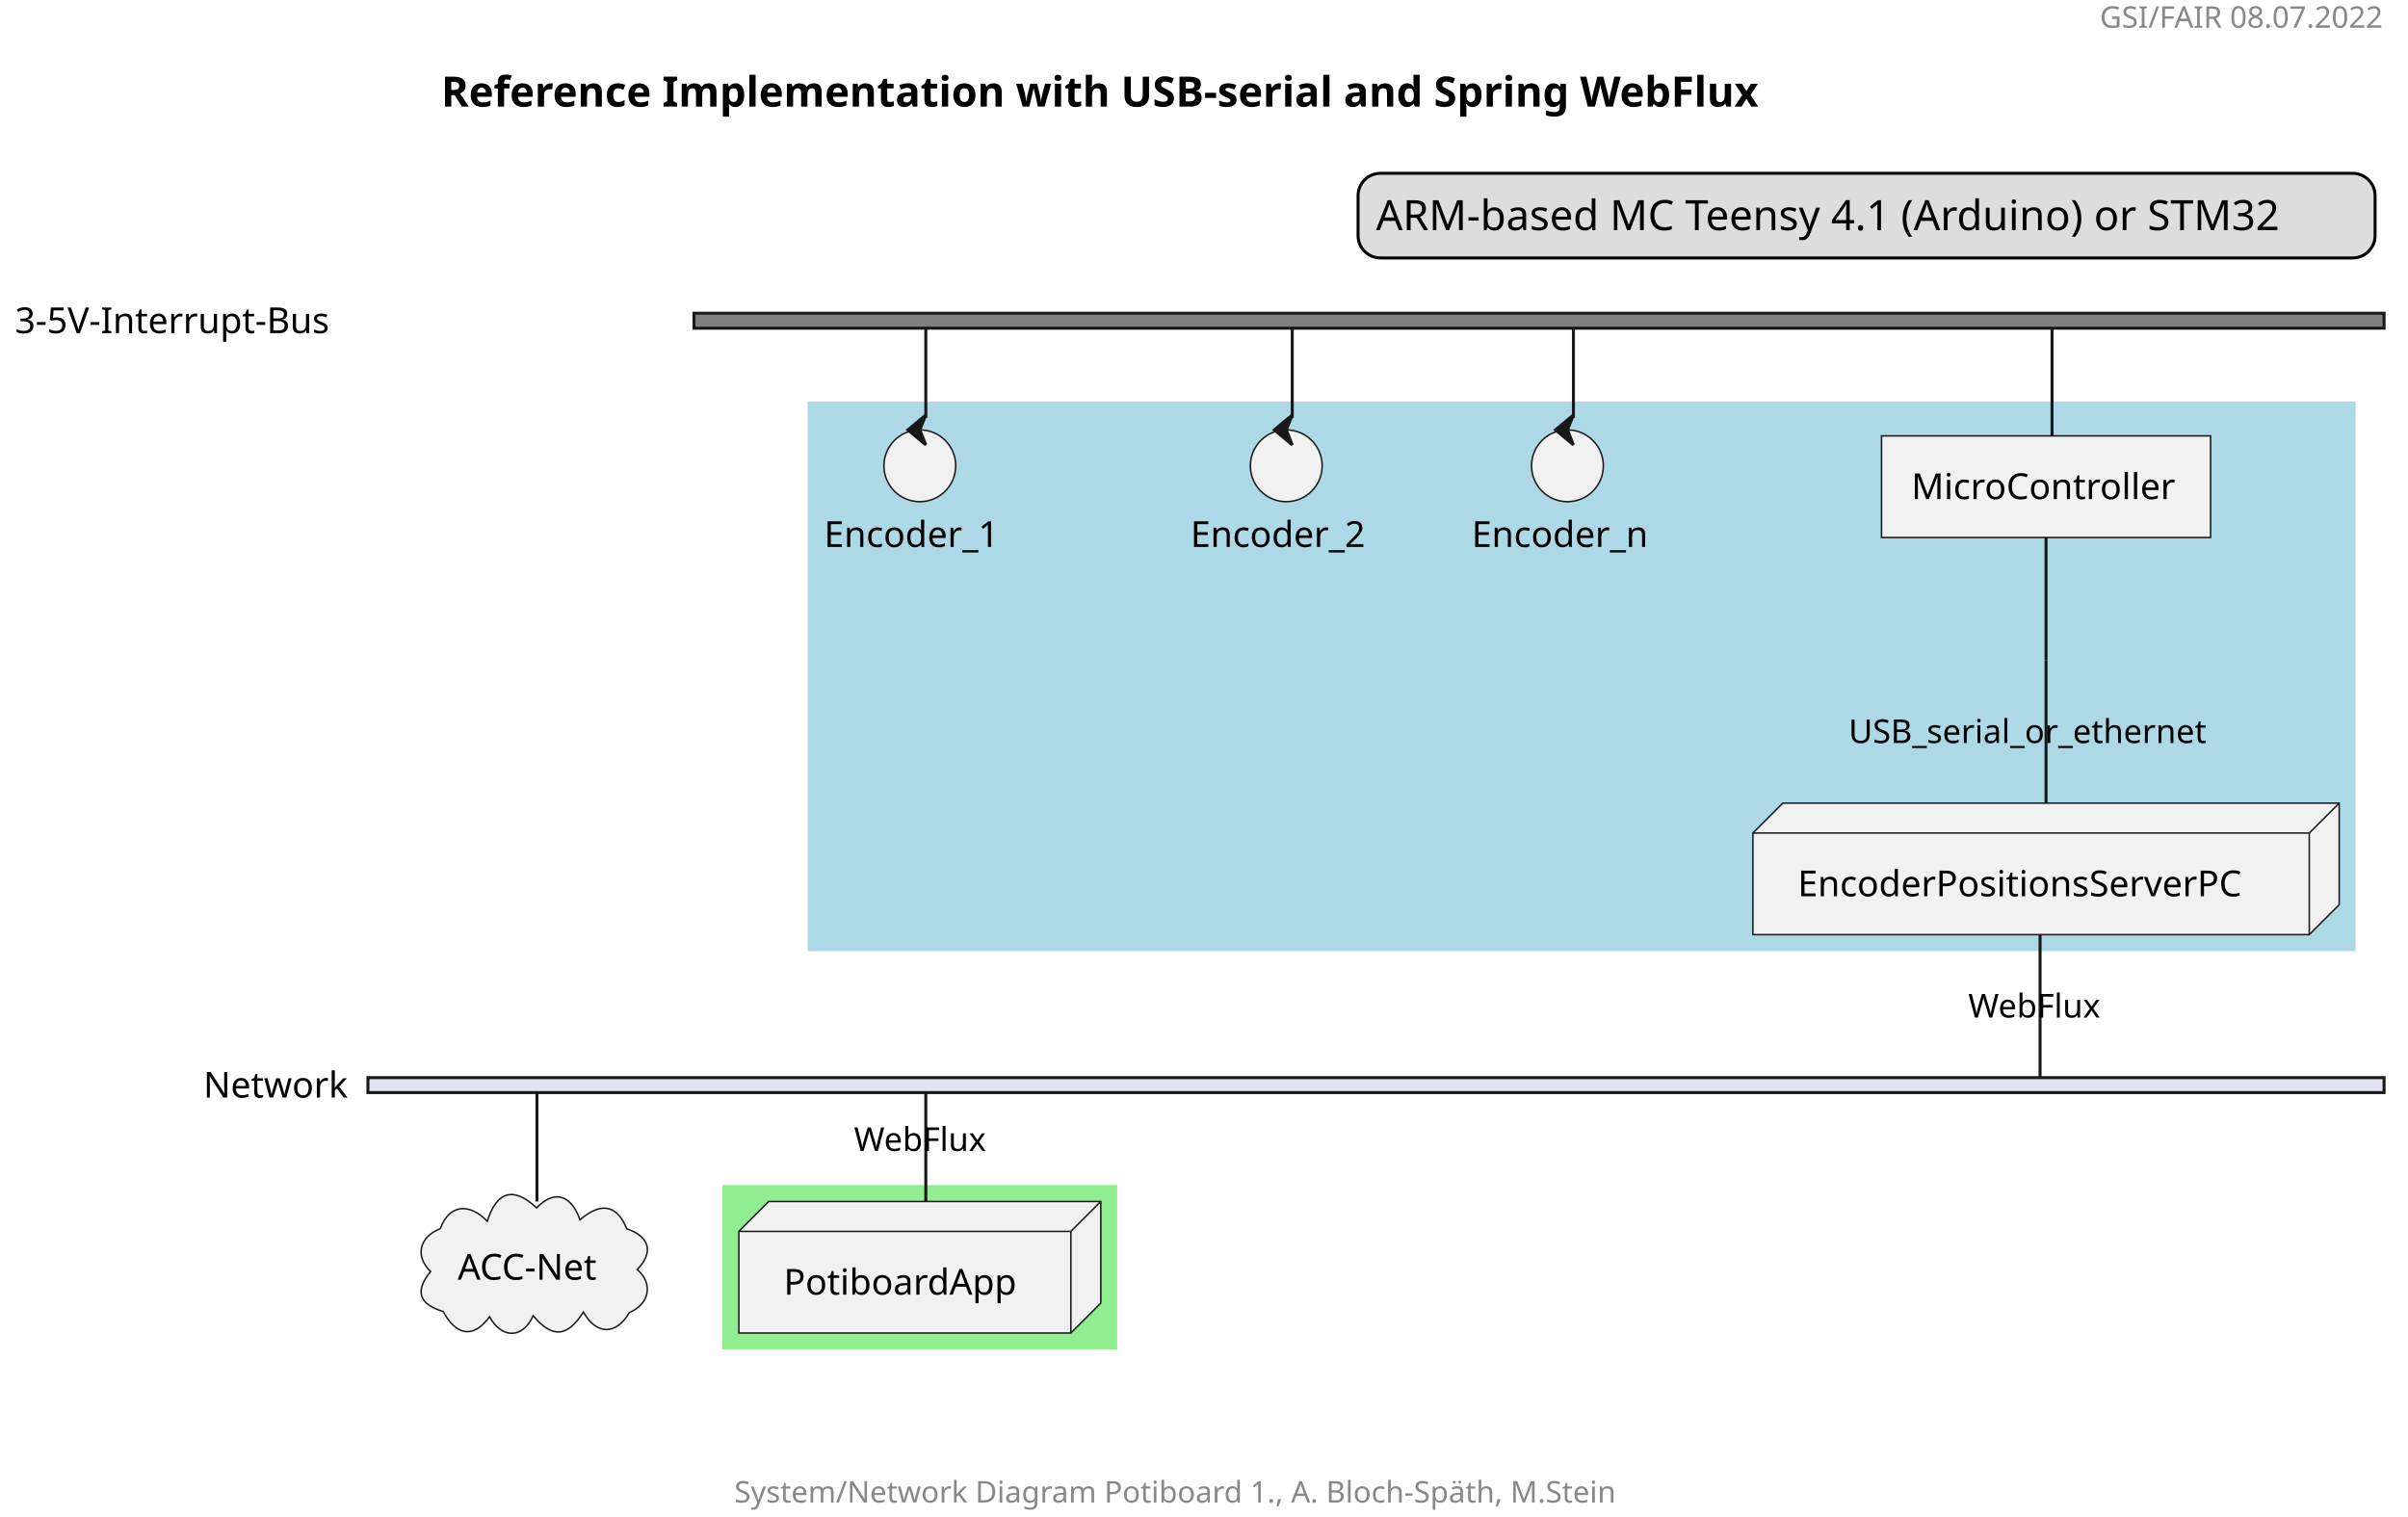
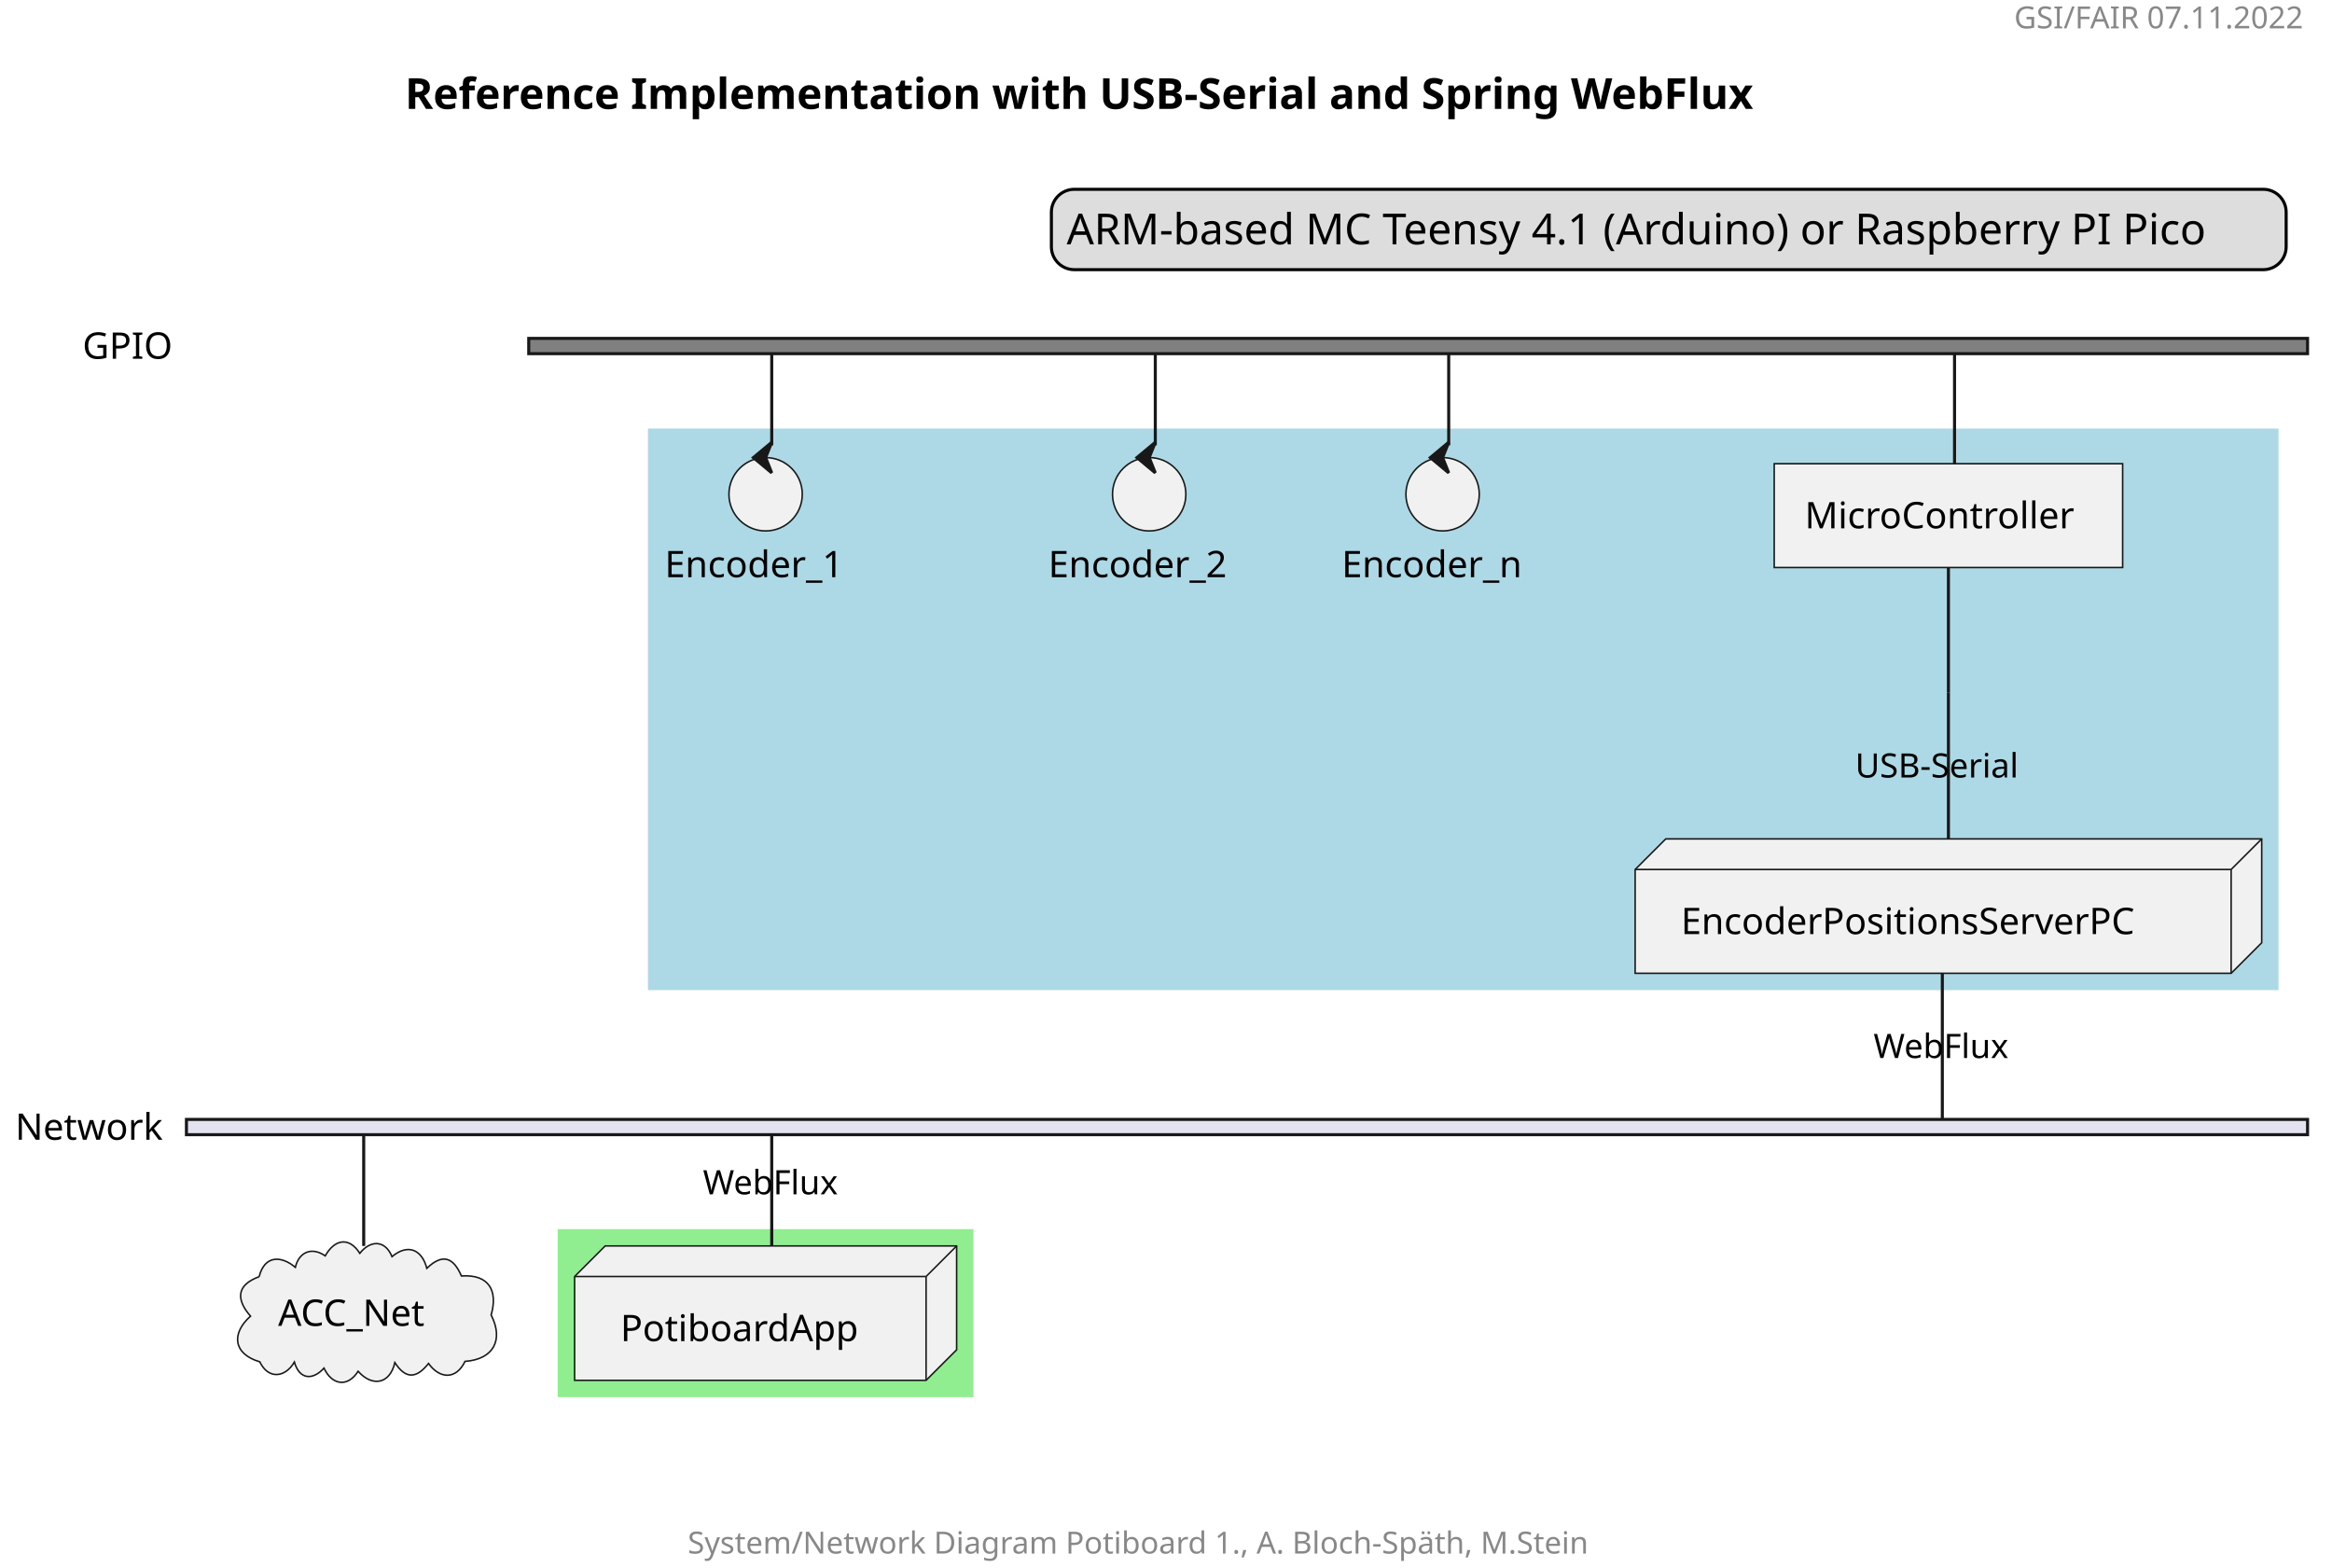
- <svg xmlns="http://www.w3.org/2000/svg" contentStyleType="text/css" height="507px" preserveAspectRatio="none" style="width:805px;height:507px;background:#FFFFFF;" version="1.1" viewBox="0 0 805 507" width="805px" zoomAndPan="magnify">
+ <svg xmlns="http://www.w3.org/2000/svg" contentStyleType="text/css" height="513px" preserveAspectRatio="none" style="width:763px;height:513px;background:#FFFFFF;" version="1.1" viewBox="0 0 763 513" width="763px" zoomAndPan="magnify">
  <defs />
  <g>
-     <rect height="11.641" style="stroke:#00000000;stroke-width:1.0;fill:none;" width="100" x="702" y="0" />
-     <text fill="#888888" font-family="sans-serif" font-size="10" lengthAdjust="spacing" textLength="100" x="702" y="9.282">GSI/FAIR 08.07.2022</text>
-     <rect height="26.297" style="stroke:#00000000;stroke-width:1.0;fill:none;" width="517" x="142.5" y="17.641" />
-     <text fill="#000000" font-family="sans-serif" font-size="14" font-weight="bold" lengthAdjust="spacing" textLength="507" x="147.5" y="35.636">Reference Implementation with USB-serial and Spring WebFlux</text>
-     <rect fill="#DDDDDD" height="28.297" rx="7.5" ry="7.5" style="stroke:#000000;stroke-width:1.0;" width="340" x="454" y="57.938" />
-     <text fill="#000000" font-family="sans-serif" font-size="14" lengthAdjust="spacing" textLength="328" x="460" y="76.933">ARM-based MC Teensy 4.1 (Arduino) or STM32</text>
-     <text fill="#000000" font-family="sans-serif" font-size="12" lengthAdjust="spacing" textLength="113" x="5" y="111.373">3-5V-Interrupt-Bus</text>
-     <text fill="#000000" font-family="sans-serif" font-size="12" lengthAdjust="spacing" textLength="4" x="114" y="227.342"> </text>
-     <text fill="#000000" font-family="sans-serif" font-size="12" lengthAdjust="spacing" textLength="50" x="68" y="366.92">Network</text>
-     <rect fill="#ADD8E6" height="182.742" style="stroke:#ADD8E6;stroke-width:1.0;" width="516.5" x="270.5" y="134.719" />
-     <rect fill="#90EE90" height="53.969" style="stroke:#90EE90;stroke-width:1.0;" width="131" x="242" y="396.668" />
-     <rect fill="#808080" height="5" style="stroke:#181818;stroke-width:1.0;" width="565" x="232" y="104.719" />
-     <rect fill="#E2E2F0" height="5" style="stroke:#181818;stroke-width:1.0;" width="674" x="123" y="360.266" />
-     <path d="M309.5,109.719 L309.5,139.719 " fill="none" style="stroke:#181818;stroke-width:1.0;" />
-     <path d="M432,109.719 L432,139.719 " fill="none" style="stroke:#181818;stroke-width:1.0;" />
-     <path d="M526,109.719 L526,139.719 " fill="none" style="stroke:#181818;stroke-width:1.0;" />
-     <path d="M686,109.719 L686,145.719 " fill="none" style="stroke:#181818;stroke-width:1.0;" />
-     <path d="M684,179.688 L684,220.688 " fill="none" style="stroke:#181818;stroke-width:1.0;" />
-     <path d="M684,220.688 L684,268.492 " fill="none" style="stroke:#181818;stroke-width:1.0;" />
-     <text fill="#000000" font-family="sans-serif" font-size="11" lengthAdjust="spacing" textLength="132" x="618" y="248.398">USB_serial_or_ethernet</text>
-     <path d="M682,312.461 L682,360.266 " fill="none" style="stroke:#181818;stroke-width:1.0;" />
-     <text fill="#000000" font-family="sans-serif" font-size="11" lengthAdjust="spacing" textLength="48" x="658" y="340.171">WebFlux</text>
-     <path d="M179.5,365.266 L179.5,401.668 " fill="none" style="stroke:#181818;stroke-width:1.0;" />
-     <path d="M309.5,365.266 L309.5,401.668 " fill="none" style="stroke:#181818;stroke-width:1.0;" />
-     <text fill="#000000" font-family="sans-serif" font-size="11" lengthAdjust="spacing" textLength="48" x="285.5" y="384.775">WebFlux</text>
-     <ellipse cx="307.5" cy="155.719" fill="#F1F1F1" rx="12" ry="12" style="stroke:#181818;stroke-width:0.5;" />
-     <polygon fill="#181818" points="303.5,143.719,309.5,138.719,307.5,143.719,309.5,148.719,303.5,143.719" style="stroke:#181818;stroke-width:1.0;" />
-     <text fill="#000000" font-family="sans-serif" font-size="12" lengthAdjust="spacing" textLength="64" x="275.5" y="182.857">Encoder_1</text>
-     <ellipse cx="430" cy="155.719" fill="#F1F1F1" rx="12" ry="12" style="stroke:#181818;stroke-width:0.5;" />
-     <polygon fill="#181818" points="426,143.719,432,138.719,430,143.719,432,148.719,426,143.719" style="stroke:#181818;stroke-width:1.0;" />
-     <text fill="#000000" font-family="sans-serif" font-size="12" lengthAdjust="spacing" textLength="64" x="398" y="182.857">Encoder_2</text>
-     <ellipse cx="524" cy="155.719" fill="#F1F1F1" rx="12" ry="12" style="stroke:#181818;stroke-width:0.5;" />
-     <polygon fill="#181818" points="520,143.719,526,138.719,524,143.719,526,148.719,520,143.719" style="stroke:#181818;stroke-width:1.0;" />
-     <text fill="#000000" font-family="sans-serif" font-size="12" lengthAdjust="spacing" textLength="64" x="492" y="182.857">Encoder_n</text>
-     <rect fill="#F1F1F1" height="33.969" style="stroke:#181818;stroke-width:0.5;" width="110" x="629" y="145.719" />
-     <text fill="#000000" font-family="sans-serif" font-size="12" lengthAdjust="spacing" textLength="90" x="639" y="166.857">MicroController</text>
-     <polygon fill="#F1F1F1" points="586,278.492,596,268.492,782,268.492,782,302.461,772,312.461,586,312.461,586,278.492" style="stroke:#181818;stroke-width:0.5;" />
-     <line style="stroke:#181818;stroke-width:0.5;" x1="772" x2="782" y1="278.492" y2="268.492" />
-     <line style="stroke:#181818;stroke-width:0.5;" x1="586" x2="772" y1="278.492" y2="278.492" />
-     <line style="stroke:#181818;stroke-width:0.5;" x1="772" x2="772" y1="278.492" y2="312.461" />
-     <text fill="#000000" font-family="sans-serif" font-size="12" lengthAdjust="spacing" textLength="156" x="601" y="299.631">EncoderPositionsServerPC</text>
-     <path d="M147.161,410.786 C150.338,402.084 157.414,402.461 162.899,408.287 C166.002,398.381 171.59,396.448 179.389,403.8 C185.917,397.062 191.292,400.267 193.882,407.8 C200.151,402.361 205.986,401.952 209.515,410.799 C217.011,413.279 218.769,418.497 213.039,424.403 C218.626,429.299 216.92,436.134 210.394,438.807 C205.951,446.447 199.295,446.328 195.029,438.629 C189.749,446.963 184.718,447.6 178.251,439.87 C174.632,447.774 167.624,447.506 163.659,440.202 C157.913,448.046 152.21,446.03 148.18,438.478 C140.136,436.002 138.521,431.813 143.931,425.073 C138.494,419.732 140.415,413.373 147.161,410.786 " fill="#F1F1F1" style="stroke:#181818;stroke-width:0.5;" />
-     <text fill="#000000" font-family="sans-serif" font-size="12" lengthAdjust="spacing" textLength="49" x="153" y="427.807">ACC-Net</text>
-     <polygon fill="#F1F1F1" points="247,411.668,257,401.668,368,401.668,368,435.637,358,445.637,247,445.637,247,411.668" style="stroke:#181818;stroke-width:0.5;" />
-     <line style="stroke:#181818;stroke-width:0.5;" x1="358" x2="368" y1="411.668" y2="401.668" />
-     <line style="stroke:#181818;stroke-width:0.5;" x1="247" x2="358" y1="411.668" y2="411.668" />
-     <line style="stroke:#181818;stroke-width:0.5;" x1="358" x2="358" y1="411.668" y2="445.637" />
-     <text fill="#000000" font-family="sans-serif" font-size="12" lengthAdjust="spacing" textLength="81" x="262" y="432.807">PotiboardApp</text>
-     <rect height="11.641" style="stroke:#00000000;stroke-width:1.0;fill:none;" width="311" x="245.5" y="493.039" />
-     <text fill="#888888" font-family="sans-serif" font-size="10" lengthAdjust="spacing" textLength="311" x="245.5" y="502.321">System/Network Diagram Potiboard 1., A. Bloch-Späth, M.Stein</text>
+     <rect fill="none" height="11.641" style="stroke:none;stroke-width:1.0;" width="101" x="659" y="0" />
+     <text fill="#888888" font-family="sans-serif" font-size="10" lengthAdjust="spacing" textLength="101" x="659" y="9.282">GSI/FAIR 07.11.2022</text>
+     <rect fill="none" height="26.297" id="_title" style="stroke:none;stroke-width:1.0;" width="505" x="127.5" y="17.641" />
+     <text fill="#000000" font-family="sans-serif" font-size="14" font-weight="bold" lengthAdjust="spacing" textLength="495" x="132.5" y="35.636">Reference Implementation with USB-Serial and Spring WebFlux</text>
+     <rect fill="#DDDDDD" height="26.297" id="_legend" rx="7.5" ry="7.5" style="stroke:#000000;stroke-width:1.0;" width="404" x="344" y="61.938" />
+     <text fill="#000000" font-family="sans-serif" font-size="14" lengthAdjust="spacing" textLength="394" x="349" y="79.933">ARM-based MC Teensy 4.1 (Arduino) or Raspberry PI Pico</text>
+     <text fill="#000000" font-family="sans-serif" font-size="12" lengthAdjust="spacing" textLength="29" x="27" y="117.373">GPIO</text>
+     <text fill="#000000" font-family="sans-serif" font-size="12" lengthAdjust="spacing" textLength="4" x="52" y="233.342"> </text>
+     <text fill="#000000" font-family="sans-serif" font-size="12" lengthAdjust="spacing" textLength="51" x="5" y="372.92">Network</text>
+     <rect fill="#ADD8E6" height="182.742" style="stroke:#ADD8E6;stroke-width:1.0;" width="532.5" x="212.5" y="140.719" />
+     <rect fill="#90EE90" height="53.969" style="stroke:#90EE90;stroke-width:1.0;" width="135" x="183" y="402.668" />
+     <rect fill="#808080" height="5" style="stroke:#181818;stroke-width:1.0;" width="582" x="173" y="110.719" />
+     <rect fill="#E2E2F0" height="5" style="stroke:#181818;stroke-width:1.0;" width="694" x="61" y="366.266" />
+     <path d="M252.5,115.719 L252.5,145.719 " fill="none" style="stroke:#181818;stroke-width:1.0;" />
+     <path d="M378,115.719 L378,145.719 " fill="none" style="stroke:#181818;stroke-width:1.0;" />
+     <path d="M474,115.719 L474,145.719 " fill="none" style="stroke:#181818;stroke-width:1.0;" />
+     <path d="M639.5,115.719 L639.5,151.719 " fill="none" style="stroke:#181818;stroke-width:1.0;" />
+     <path d="M637.5,185.688 L637.5,226.688 " fill="none" style="stroke:#181818;stroke-width:1.0;" />
+     <path d="M637.5,226.688 L637.5,274.492 " fill="none" style="stroke:#181818;stroke-width:1.0;" />
+     <text fill="#000000" font-family="sans-serif" font-size="11" lengthAdjust="spacing" textLength="61" x="607" y="254.398">USB-Serial</text>
+     <path d="M635.5,318.461 L635.5,366.266 " fill="none" style="stroke:#181818;stroke-width:1.0;" />
+     <text fill="#000000" font-family="sans-serif" font-size="11" lengthAdjust="spacing" textLength="45" x="613" y="346.171">WebFlux</text>
+     <path d="M119,371.266 L119,407.668 " fill="none" style="stroke:#181818;stroke-width:1.0;" />
+     <path d="M252.5,371.266 L252.5,407.668 " fill="none" style="stroke:#181818;stroke-width:1.0;" />
+     <text fill="#000000" font-family="sans-serif" font-size="11" lengthAdjust="spacing" textLength="45" x="230" y="390.775">WebFlux</text>
+     <ellipse cx="250.5" cy="161.719" fill="#F1F1F1" rx="12" ry="12" style="stroke:#181818;stroke-width:0.5;" />
+     <polygon fill="#181818" points="246.5,149.719,252.5,144.719,250.5,149.719,252.5,154.719,246.5,149.719" style="stroke:#181818;stroke-width:1.0;" />
+     <text fill="#000000" font-family="sans-serif" font-size="12" lengthAdjust="spacing" textLength="66" x="217.5" y="188.857">Encoder_1</text>
+     <ellipse cx="376" cy="161.719" fill="#F1F1F1" rx="12" ry="12" style="stroke:#181818;stroke-width:0.5;" />
+     <polygon fill="#181818" points="372,149.719,378,144.719,376,149.719,378,154.719,372,149.719" style="stroke:#181818;stroke-width:1.0;" />
+     <text fill="#000000" font-family="sans-serif" font-size="12" lengthAdjust="spacing" textLength="66" x="343" y="188.857">Encoder_2</text>
+     <ellipse cx="472" cy="161.719" fill="#F1F1F1" rx="12" ry="12" style="stroke:#181818;stroke-width:0.5;" />
+     <polygon fill="#181818" points="468,149.719,474,144.719,472,149.719,474,154.719,468,149.719" style="stroke:#181818;stroke-width:1.0;" />
+     <text fill="#000000" font-family="sans-serif" font-size="12" lengthAdjust="spacing" textLength="66" x="439" y="188.857">Encoder_n</text>
+     <rect fill="#F1F1F1" height="33.969" style="stroke:#181818;stroke-width:0.5;" width="114" x="580.5" y="151.719" />
+     <text fill="#000000" font-family="sans-serif" font-size="12" lengthAdjust="spacing" textLength="94" x="590.5" y="172.857">MicroController</text>
+     <polygon fill="#F1F1F1" points="535,284.492,545,274.492,740,274.492,740,308.461,730,318.461,535,318.461,535,284.492" style="stroke:#181818;stroke-width:0.5;" />
+     <line style="stroke:#181818;stroke-width:0.5;" x1="730" x2="740" y1="284.492" y2="274.492" />
+     <line style="stroke:#181818;stroke-width:0.5;" x1="535" x2="730" y1="284.492" y2="284.492" />
+     <line style="stroke:#181818;stroke-width:0.5;" x1="730" x2="730" y1="284.492" y2="318.461" />
+     <text fill="#000000" font-family="sans-serif" font-size="12" lengthAdjust="spacing" textLength="165" x="550" y="305.631">EncoderPositionsServerPC</text>
+     <path d="M84.787,417.732 C86.548,410.653 92.027,410.783 96.628,414.663 C97.851,409.561 102.07,407.895 106.409,410.909 C109.318,405.731 114.019,404.324 117.731,410.077 C121.077,405.803 125.929,405.521 128.266,411.151 C133.428,406.866 138.011,408.77 139.65,414.975 C144.769,410.089 148.309,411.3 150.968,417.489 C159.981,416.88 162.977,422.268 160.696,430.262 C164.899,438.502 161.4,444.772 152.151,445.439 C149.176,451.579 143.824,451.146 140.209,446.124 C136.323,451.015 132.808,451.41 129.192,445.841 C127.544,452.98 121.724,453.821 117.174,448.68 C113.627,454.189 108.532,453.076 106.001,447.642 C102.331,451.689 97.984,451.464 96.317,445.671 C93.361,450.719 87.85,451.502 84.986,445.577 C76.241,443.001 75.63,436.26 81.968,430.637 C77.248,425.247 77.278,420.451 84.787,417.732 " fill="#F1F1F1" style="stroke:#181818;stroke-width:0.5;" />
+     <text fill="#000000" font-family="sans-serif" font-size="12" lengthAdjust="spacing" textLength="52" x="91" y="433.807">ACC_Net</text>
+     <polygon fill="#F1F1F1" points="188,417.668,198,407.668,313,407.668,313,441.637,303,451.637,188,451.637,188,417.668" style="stroke:#181818;stroke-width:0.5;" />
+     <line style="stroke:#181818;stroke-width:0.5;" x1="303" x2="313" y1="417.668" y2="407.668" />
+     <line style="stroke:#181818;stroke-width:0.5;" x1="188" x2="303" y1="417.668" y2="417.668" />
+     <line style="stroke:#181818;stroke-width:0.5;" x1="303" x2="303" y1="417.668" y2="451.637" />
+     <text fill="#000000" font-family="sans-serif" font-size="12" lengthAdjust="spacing" textLength="85" x="203" y="438.807">PotiboardApp</text>
+     <rect fill="none" height="11.641" style="stroke:none;stroke-width:1.0;" width="310" x="225" y="499.039" />
+     <text fill="#888888" font-family="sans-serif" font-size="10" lengthAdjust="spacing" textLength="310" x="225" y="508.321">System/Network Diagram Potiboard 1., A. Bloch-Späth, M.Stein</text>
  </g>
</svg>
